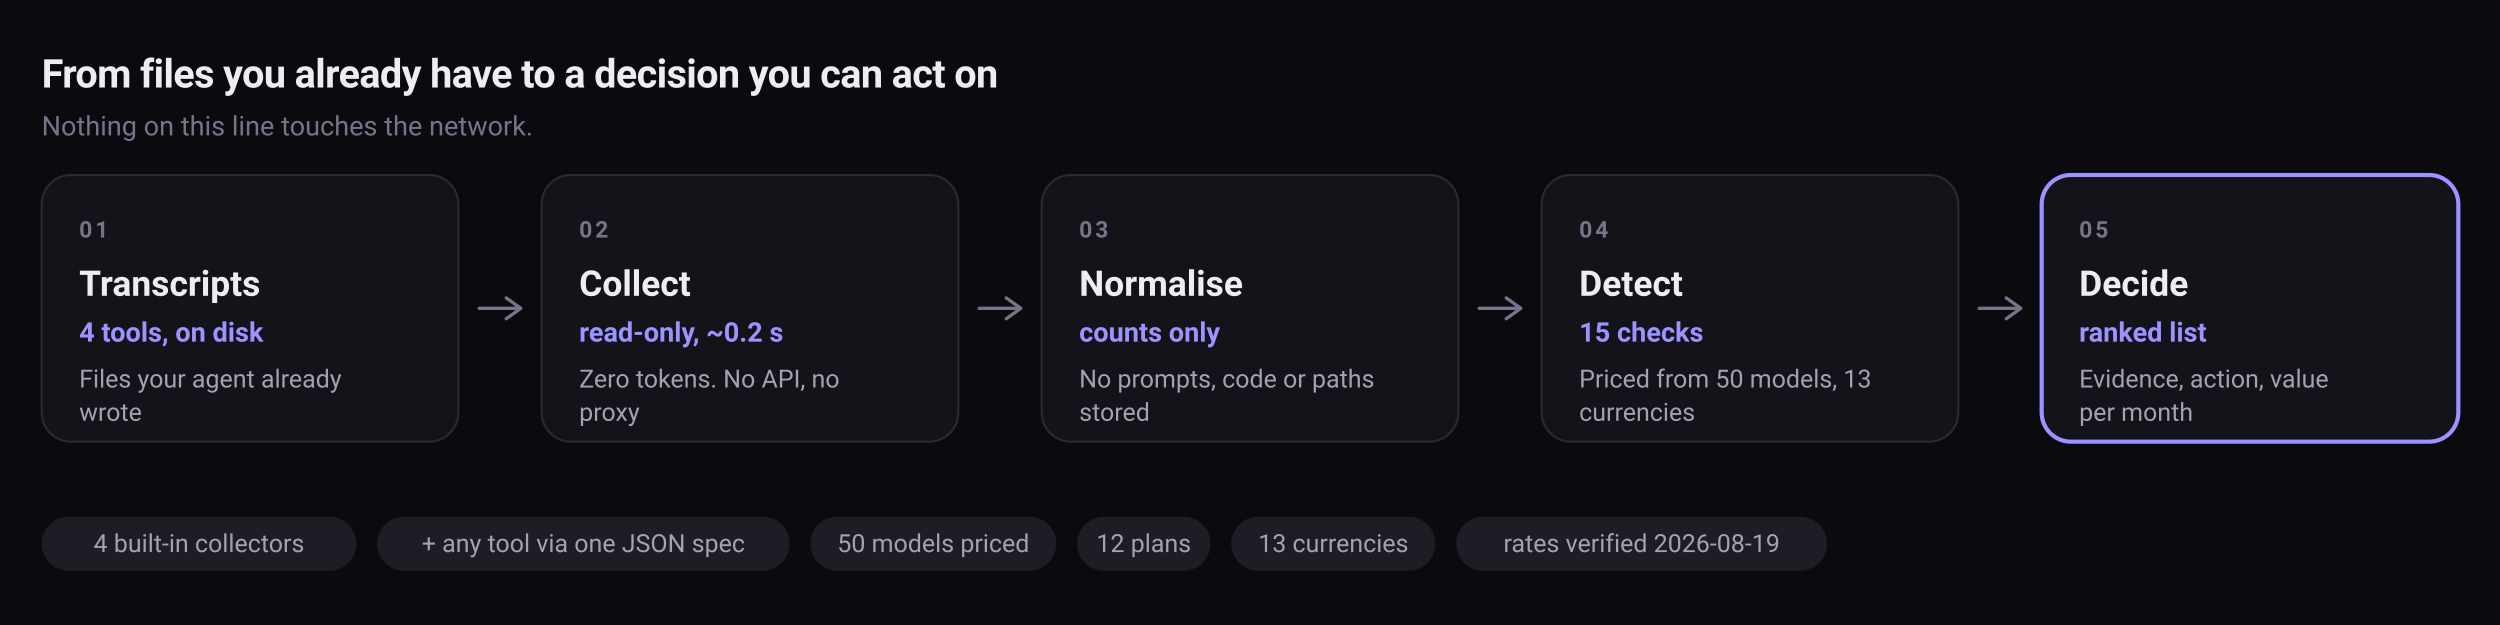
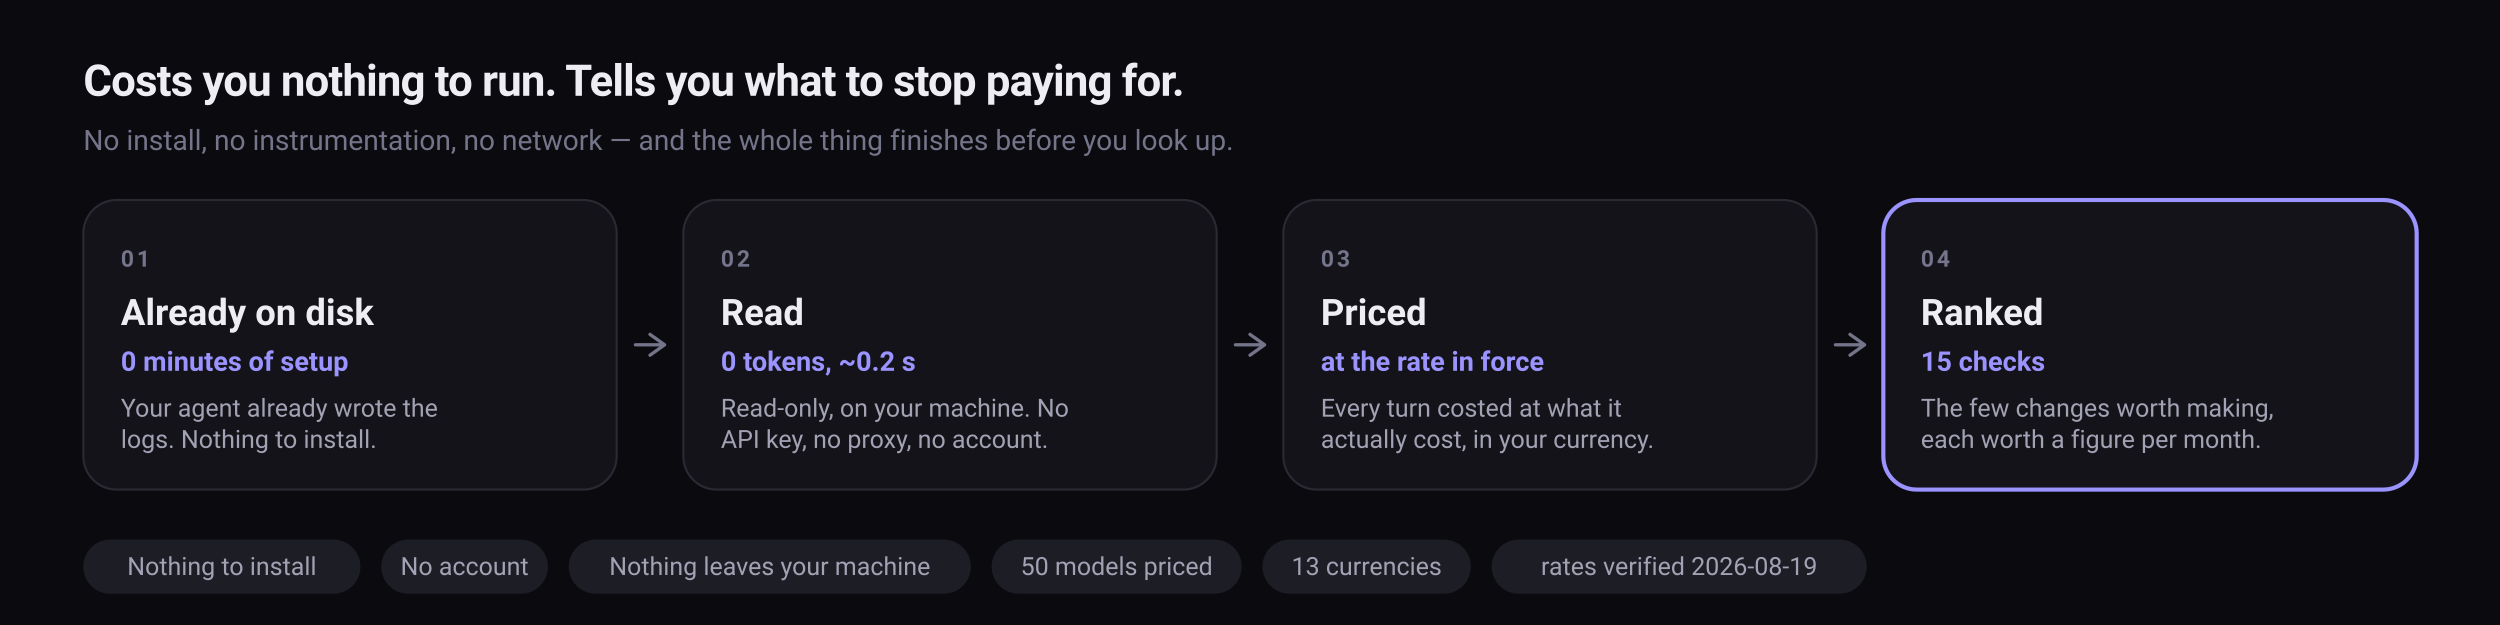
- <svg xmlns="http://www.w3.org/2000/svg" viewBox="0 0 1200 300" width="1200" height="300" role="img" aria-label="How AI Observatory turns local agent transcripts into a ranked list of changes: Transcripts then Collect then Normalise then Detect then Decide.">
+ <svg xmlns="http://www.w3.org/2000/svg" viewBox="0 0 1200 300" width="1200" height="300" role="img" aria-label="What it costs to run AI Observatory and what it returns: no setup, no tokens, about a fifth of a second, and a ranked list of changes each worth a figure per month.">
  <rect width="1200" height="300" fill="#0a0a0f" />
-   <text x="20" y="42" font-family="ui-sans-serif,-apple-system,'Segoe UI',Roboto,'Helvetica Neue',Arial,sans-serif" font-size="19" font-weight="650" fill="#ededf3" letter-spacing="-0.3">From files you already have to a decision you can act on</text>
-   <text x="20" y="65" font-family="ui-sans-serif,-apple-system,'Segoe UI',Roboto,'Helvetica Neue',Arial,sans-serif" font-size="13" fill="#74748a">Nothing on this line touches the network.</text>
-   <rect x="20" y="84" width="200" height="128" rx="14" fill="#131319" stroke="#2a2a33" stroke-width="1" />
-   <text x="38" y="114" font-family="ui-sans-serif,-apple-system,'Segoe UI',Roboto,'Helvetica Neue',Arial,sans-serif" font-size="11" font-weight="700" letter-spacing="1.4" fill="#74748a">01</text>
-   <text x="38" y="142" font-family="ui-sans-serif,-apple-system,'Segoe UI',Roboto,'Helvetica Neue',Arial,sans-serif" font-size="17" font-weight="640" fill="#ededf3">Transcripts</text>
-   <text x="38" y="164" font-family="ui-sans-serif,-apple-system,'Segoe UI',Roboto,'Helvetica Neue',Arial,sans-serif" font-size="13" font-weight="600" fill="#9b93ff">4 tools, on disk</text>
-   <text x="38" y="186" font-family="ui-sans-serif,-apple-system,'Segoe UI',Roboto,'Helvetica Neue',Arial,sans-serif" font-size="12" fill="#a2a2b4">Files your agent already</text>
-   <text x="38" y="202" font-family="ui-sans-serif,-apple-system,'Segoe UI',Roboto,'Helvetica Neue',Arial,sans-serif" font-size="12" fill="#a2a2b4">wrote</text>
-   <path d="M230 148.0 h20 m-7 -5 l7 5 l-7 5" fill="none" stroke="#74748a" stroke-width="1.6" stroke-linecap="round" stroke-linejoin="round" />
-   <rect x="260" y="84" width="200" height="128" rx="14" fill="#131319" stroke="#2a2a33" stroke-width="1" />
-   <text x="278" y="114" font-family="ui-sans-serif,-apple-system,'Segoe UI',Roboto,'Helvetica Neue',Arial,sans-serif" font-size="11" font-weight="700" letter-spacing="1.4" fill="#74748a">02</text>
-   <text x="278" y="142" font-family="ui-sans-serif,-apple-system,'Segoe UI',Roboto,'Helvetica Neue',Arial,sans-serif" font-size="17" font-weight="640" fill="#ededf3">Collect</text>
-   <text x="278" y="164" font-family="ui-sans-serif,-apple-system,'Segoe UI',Roboto,'Helvetica Neue',Arial,sans-serif" font-size="13" font-weight="600" fill="#9b93ff">read-only, ~0.2 s</text>
-   <text x="278" y="186" font-family="ui-sans-serif,-apple-system,'Segoe UI',Roboto,'Helvetica Neue',Arial,sans-serif" font-size="12" fill="#a2a2b4">Zero tokens. No API, no</text>
-   <text x="278" y="202" font-family="ui-sans-serif,-apple-system,'Segoe UI',Roboto,'Helvetica Neue',Arial,sans-serif" font-size="12" fill="#a2a2b4">proxy</text>
-   <path d="M470 148.0 h20 m-7 -5 l7 5 l-7 5" fill="none" stroke="#74748a" stroke-width="1.6" stroke-linecap="round" stroke-linejoin="round" />
-   <rect x="500" y="84" width="200" height="128" rx="14" fill="#131319" stroke="#2a2a33" stroke-width="1" />
-   <text x="518" y="114" font-family="ui-sans-serif,-apple-system,'Segoe UI',Roboto,'Helvetica Neue',Arial,sans-serif" font-size="11" font-weight="700" letter-spacing="1.4" fill="#74748a">03</text>
-   <text x="518" y="142" font-family="ui-sans-serif,-apple-system,'Segoe UI',Roboto,'Helvetica Neue',Arial,sans-serif" font-size="17" font-weight="640" fill="#ededf3">Normalise</text>
-   <text x="518" y="164" font-family="ui-sans-serif,-apple-system,'Segoe UI',Roboto,'Helvetica Neue',Arial,sans-serif" font-size="13" font-weight="600" fill="#9b93ff">counts only</text>
-   <text x="518" y="186" font-family="ui-sans-serif,-apple-system,'Segoe UI',Roboto,'Helvetica Neue',Arial,sans-serif" font-size="12" fill="#a2a2b4">No prompts, code or paths</text>
-   <text x="518" y="202" font-family="ui-sans-serif,-apple-system,'Segoe UI',Roboto,'Helvetica Neue',Arial,sans-serif" font-size="12" fill="#a2a2b4">stored</text>
-   <path d="M710 148.0 h20 m-7 -5 l7 5 l-7 5" fill="none" stroke="#74748a" stroke-width="1.6" stroke-linecap="round" stroke-linejoin="round" />
-   <rect x="740" y="84" width="200" height="128" rx="14" fill="#131319" stroke="#2a2a33" stroke-width="1" />
-   <text x="758" y="114" font-family="ui-sans-serif,-apple-system,'Segoe UI',Roboto,'Helvetica Neue',Arial,sans-serif" font-size="11" font-weight="700" letter-spacing="1.4" fill="#74748a">04</text>
-   <text x="758" y="142" font-family="ui-sans-serif,-apple-system,'Segoe UI',Roboto,'Helvetica Neue',Arial,sans-serif" font-size="17" font-weight="640" fill="#ededf3">Detect</text>
-   <text x="758" y="164" font-family="ui-sans-serif,-apple-system,'Segoe UI',Roboto,'Helvetica Neue',Arial,sans-serif" font-size="13" font-weight="600" fill="#9b93ff">15 checks</text>
-   <text x="758" y="186" font-family="ui-sans-serif,-apple-system,'Segoe UI',Roboto,'Helvetica Neue',Arial,sans-serif" font-size="12" fill="#a2a2b4">Priced from 50 models, 13</text>
-   <text x="758" y="202" font-family="ui-sans-serif,-apple-system,'Segoe UI',Roboto,'Helvetica Neue',Arial,sans-serif" font-size="12" fill="#a2a2b4">currencies</text>
-   <path d="M950 148.0 h20 m-7 -5 l7 5 l-7 5" fill="none" stroke="#74748a" stroke-width="1.6" stroke-linecap="round" stroke-linejoin="round" />
-   <rect x="980" y="84" width="200" height="128" rx="14" fill="#131319" stroke="#9b93ff" stroke-width="2" />
-   <text x="998" y="114" font-family="ui-sans-serif,-apple-system,'Segoe UI',Roboto,'Helvetica Neue',Arial,sans-serif" font-size="11" font-weight="700" letter-spacing="1.4" fill="#74748a">05</text>
-   <text x="998" y="142" font-family="ui-sans-serif,-apple-system,'Segoe UI',Roboto,'Helvetica Neue',Arial,sans-serif" font-size="17" font-weight="640" fill="#ededf3">Decide</text>
-   <text x="998" y="164" font-family="ui-sans-serif,-apple-system,'Segoe UI',Roboto,'Helvetica Neue',Arial,sans-serif" font-size="13" font-weight="600" fill="#9b93ff">ranked list</text>
-   <text x="998" y="186" font-family="ui-sans-serif,-apple-system,'Segoe UI',Roboto,'Helvetica Neue',Arial,sans-serif" font-size="12" fill="#a2a2b4">Evidence, action, value</text>
-   <text x="998" y="202" font-family="ui-sans-serif,-apple-system,'Segoe UI',Roboto,'Helvetica Neue',Arial,sans-serif" font-size="12" fill="#a2a2b4">per month</text>
-   <rect x="20" y="248" width="151" height="26" rx="13" fill="#1d1d26" />
-   <text x="95.5" y="265" text-anchor="middle" font-family="ui-sans-serif,-apple-system,'Segoe UI',Roboto,'Helvetica Neue',Arial,sans-serif" font-size="12" fill="#a2a2b4">4 built-in collectors</text>
-   <rect x="181" y="248" width="198" height="26" rx="13" fill="#1d1d26" />
-   <text x="280.0" y="265" text-anchor="middle" font-family="ui-sans-serif,-apple-system,'Segoe UI',Roboto,'Helvetica Neue',Arial,sans-serif" font-size="12" fill="#a2a2b4">+ any tool via one JSON spec</text>
-   <rect x="389" y="248" width="118" height="26" rx="13" fill="#1d1d26" />
-   <text x="448.0" y="265" text-anchor="middle" font-family="ui-sans-serif,-apple-system,'Segoe UI',Roboto,'Helvetica Neue',Arial,sans-serif" font-size="12" fill="#a2a2b4">50 models priced</text>
-   <rect x="517" y="248" width="64" height="26" rx="13" fill="#1d1d26" />
-   <text x="549.0" y="265" text-anchor="middle" font-family="ui-sans-serif,-apple-system,'Segoe UI',Roboto,'Helvetica Neue',Arial,sans-serif" font-size="12" fill="#a2a2b4">12 plans</text>
-   <rect x="591" y="248" width="98" height="26" rx="13" fill="#1d1d26" />
-   <text x="640.0" y="265" text-anchor="middle" font-family="ui-sans-serif,-apple-system,'Segoe UI',Roboto,'Helvetica Neue',Arial,sans-serif" font-size="12" fill="#a2a2b4">13 currencies</text>
-   <rect x="699" y="248" width="178" height="26" rx="13" fill="#1d1d26" />
-   <text x="788.0" y="265" text-anchor="middle" font-family="ui-sans-serif,-apple-system,'Segoe UI',Roboto,'Helvetica Neue',Arial,sans-serif" font-size="12" fill="#a2a2b4">rates verified 2026-08-19</text>
+   <text x="40" y="46" font-family="ui-sans-serif,-apple-system,'Segoe UI',Roboto,'Helvetica Neue',Arial,sans-serif" font-size="21" font-weight="650" fill="#ededf3" letter-spacing="-0.4">Costs you nothing to run. Tells you what to stop paying for.</text>
+   <text x="40" y="72" font-family="ui-sans-serif,-apple-system,'Segoe UI',Roboto,'Helvetica Neue',Arial,sans-serif" font-size="13.5" fill="#74748a">No install, no instrumentation, no network — and the whole thing finishes before you look up.</text>
+   <rect x="40" y="96" width="256" height="139" rx="16" fill="#131319" stroke="#2a2a33" stroke-width="1" />
+   <text x="58" y="128" font-family="ui-sans-serif,-apple-system,'Segoe UI',Roboto,'Helvetica Neue',Arial,sans-serif" font-size="11" font-weight="700" letter-spacing="1.4" fill="#74748a">01</text>
+   <text x="58" y="156" font-family="ui-sans-serif,-apple-system,'Segoe UI',Roboto,'Helvetica Neue',Arial,sans-serif" font-size="17.5" font-weight="640" fill="#ededf3">Already on disk</text>
+   <text x="58" y="178" font-family="ui-sans-serif,-apple-system,'Segoe UI',Roboto,'Helvetica Neue',Arial,sans-serif" font-size="13" font-weight="600" fill="#9b93ff">0 minutes of setup</text>
+   <text x="58" y="200" font-family="ui-sans-serif,-apple-system,'Segoe UI',Roboto,'Helvetica Neue',Arial,sans-serif" font-size="12" fill="#a2a2b4">Your agent already wrote the</text>
+   <text x="58" y="215" font-family="ui-sans-serif,-apple-system,'Segoe UI',Roboto,'Helvetica Neue',Arial,sans-serif" font-size="12" fill="#a2a2b4">logs. Nothing to install.</text>
+   <path d="M305 165.5 h14 m-7 -5 l7 5 l-7 5" fill="none" stroke="#74748a" stroke-width="1.6" stroke-linecap="round" stroke-linejoin="round" />
+   <rect x="328" y="96" width="256" height="139" rx="16" fill="#131319" stroke="#2a2a33" stroke-width="1" />
+   <text x="346" y="128" font-family="ui-sans-serif,-apple-system,'Segoe UI',Roboto,'Helvetica Neue',Arial,sans-serif" font-size="11" font-weight="700" letter-spacing="1.4" fill="#74748a">02</text>
+   <text x="346" y="156" font-family="ui-sans-serif,-apple-system,'Segoe UI',Roboto,'Helvetica Neue',Arial,sans-serif" font-size="17.5" font-weight="640" fill="#ededf3">Read</text>
+   <text x="346" y="178" font-family="ui-sans-serif,-apple-system,'Segoe UI',Roboto,'Helvetica Neue',Arial,sans-serif" font-size="13" font-weight="600" fill="#9b93ff">0 tokens, ~0.2 s</text>
+   <text x="346" y="200" font-family="ui-sans-serif,-apple-system,'Segoe UI',Roboto,'Helvetica Neue',Arial,sans-serif" font-size="12" fill="#a2a2b4">Read-only, on your machine. No</text>
+   <text x="346" y="215" font-family="ui-sans-serif,-apple-system,'Segoe UI',Roboto,'Helvetica Neue',Arial,sans-serif" font-size="12" fill="#a2a2b4">API key, no proxy, no account.</text>
+   <path d="M593 165.5 h14 m-7 -5 l7 5 l-7 5" fill="none" stroke="#74748a" stroke-width="1.6" stroke-linecap="round" stroke-linejoin="round" />
+   <rect x="616" y="96" width="256" height="139" rx="16" fill="#131319" stroke="#2a2a33" stroke-width="1" />
+   <text x="634" y="128" font-family="ui-sans-serif,-apple-system,'Segoe UI',Roboto,'Helvetica Neue',Arial,sans-serif" font-size="11" font-weight="700" letter-spacing="1.4" fill="#74748a">03</text>
+   <text x="634" y="156" font-family="ui-sans-serif,-apple-system,'Segoe UI',Roboto,'Helvetica Neue',Arial,sans-serif" font-size="17.5" font-weight="640" fill="#ededf3">Priced</text>
+   <text x="634" y="178" font-family="ui-sans-serif,-apple-system,'Segoe UI',Roboto,'Helvetica Neue',Arial,sans-serif" font-size="13" font-weight="600" fill="#9b93ff">at the rate in force</text>
+   <text x="634" y="200" font-family="ui-sans-serif,-apple-system,'Segoe UI',Roboto,'Helvetica Neue',Arial,sans-serif" font-size="12" fill="#a2a2b4">Every turn costed at what it</text>
+   <text x="634" y="215" font-family="ui-sans-serif,-apple-system,'Segoe UI',Roboto,'Helvetica Neue',Arial,sans-serif" font-size="12" fill="#a2a2b4">actually cost, in your currency.</text>
+   <path d="M881 165.5 h14 m-7 -5 l7 5 l-7 5" fill="none" stroke="#74748a" stroke-width="1.6" stroke-linecap="round" stroke-linejoin="round" />
+   <rect x="904" y="96" width="256" height="139" rx="16" fill="#131319" stroke="#9b93ff" stroke-width="2" />
+   <text x="922" y="128" font-family="ui-sans-serif,-apple-system,'Segoe UI',Roboto,'Helvetica Neue',Arial,sans-serif" font-size="11" font-weight="700" letter-spacing="1.4" fill="#74748a">04</text>
+   <text x="922" y="156" font-family="ui-sans-serif,-apple-system,'Segoe UI',Roboto,'Helvetica Neue',Arial,sans-serif" font-size="17.5" font-weight="640" fill="#ededf3">Ranked</text>
+   <text x="922" y="178" font-family="ui-sans-serif,-apple-system,'Segoe UI',Roboto,'Helvetica Neue',Arial,sans-serif" font-size="13" font-weight="600" fill="#9b93ff">15 checks</text>
+   <text x="922" y="200" font-family="ui-sans-serif,-apple-system,'Segoe UI',Roboto,'Helvetica Neue',Arial,sans-serif" font-size="12" fill="#a2a2b4">The few changes worth making,</text>
+   <text x="922" y="215" font-family="ui-sans-serif,-apple-system,'Segoe UI',Roboto,'Helvetica Neue',Arial,sans-serif" font-size="12" fill="#a2a2b4">each worth a figure per month.</text>
+   <rect x="40" y="259" width="133" height="26" rx="13" fill="#1d1d26" />
+   <text x="106.5" y="276" text-anchor="middle" font-family="ui-sans-serif,-apple-system,'Segoe UI',Roboto,'Helvetica Neue',Arial,sans-serif" font-size="12" fill="#a2a2b4">Nothing to install</text>
+   <rect x="183" y="259" width="80" height="26" rx="13" fill="#1d1d26" />
+   <text x="223.0" y="276" text-anchor="middle" font-family="ui-sans-serif,-apple-system,'Segoe UI',Roboto,'Helvetica Neue',Arial,sans-serif" font-size="12" fill="#a2a2b4">No account</text>
+   <rect x="273" y="259" width="193" height="26" rx="13" fill="#1d1d26" />
+   <text x="369.5" y="276" text-anchor="middle" font-family="ui-sans-serif,-apple-system,'Segoe UI',Roboto,'Helvetica Neue',Arial,sans-serif" font-size="12" fill="#a2a2b4">Nothing leaves your machine</text>
+   <rect x="476" y="259" width="120" height="26" rx="13" fill="#1d1d26" />
+   <text x="536.0" y="276" text-anchor="middle" font-family="ui-sans-serif,-apple-system,'Segoe UI',Roboto,'Helvetica Neue',Arial,sans-serif" font-size="12" fill="#a2a2b4">50 models priced</text>
+   <rect x="606" y="259" width="100" height="26" rx="13" fill="#1d1d26" />
+   <text x="656.0" y="276" text-anchor="middle" font-family="ui-sans-serif,-apple-system,'Segoe UI',Roboto,'Helvetica Neue',Arial,sans-serif" font-size="12" fill="#a2a2b4">13 currencies</text>
+   <rect x="716" y="259" width="180" height="26" rx="13" fill="#1d1d26" />
+   <text x="806.0" y="276" text-anchor="middle" font-family="ui-sans-serif,-apple-system,'Segoe UI',Roboto,'Helvetica Neue',Arial,sans-serif" font-size="12" fill="#a2a2b4">rates verified 2026-08-19</text>
</svg>
